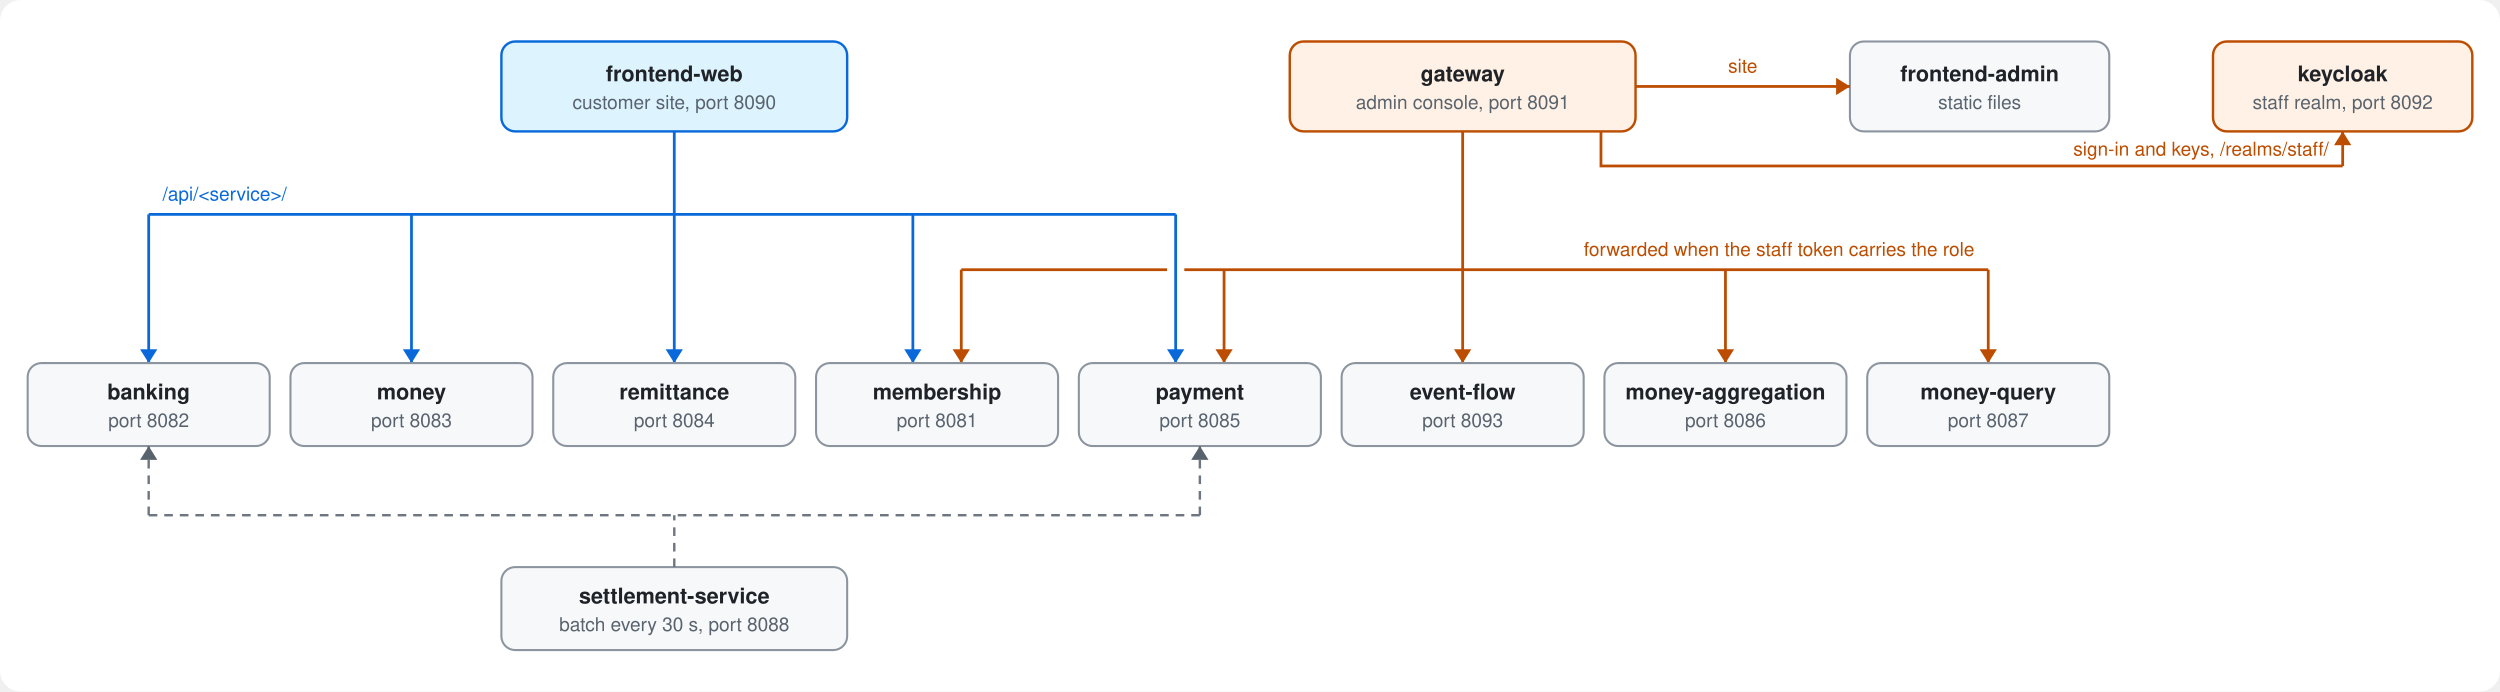
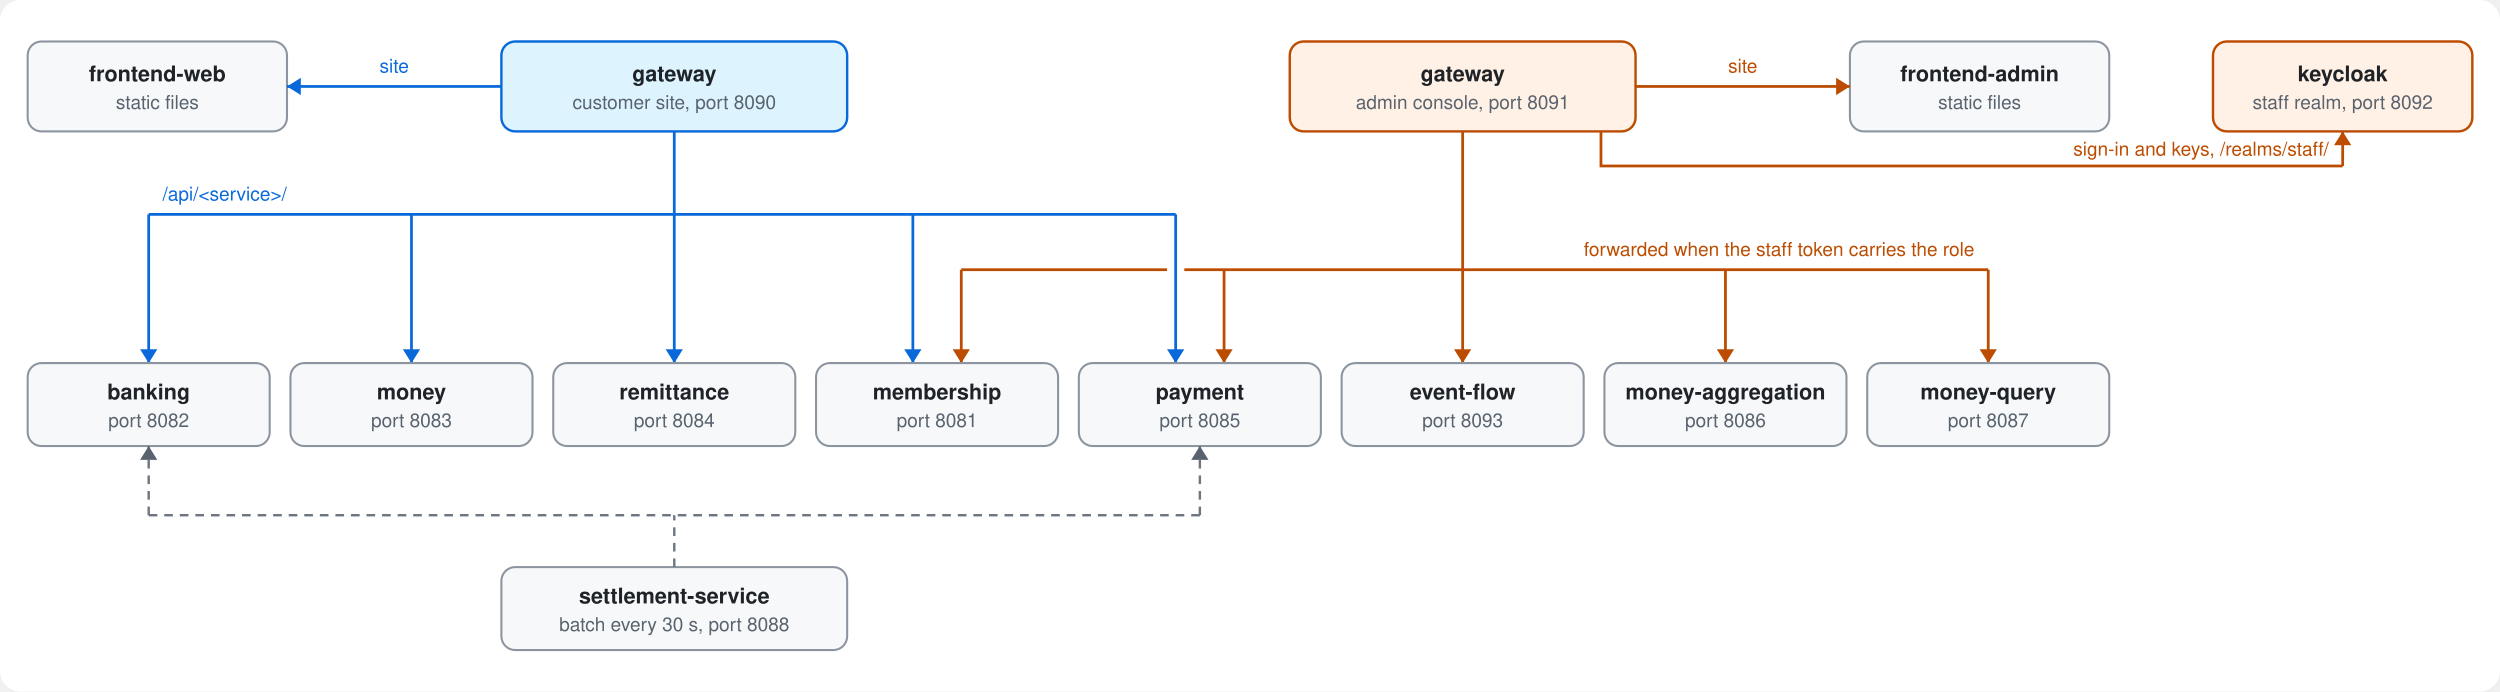
<svg xmlns="http://www.w3.org/2000/svg" viewBox="0 0 1446 400" width="1446" height="400" role="img" aria-labelledby="title desc" font-family="-apple-system,BlinkMacSystemFont,Segoe UI,Helvetica,Arial,sans-serif">
  <style>
.bg{fill:#ffffff}
.box{fill:#f6f8fa;stroke:#8c959f;stroke-width:1.2}
.t{fill:#1f2328;font-size:12.5px;font-weight:600;text-anchor:middle}
.s{fill:#59636e;font-size:11px;text-anchor:middle}
.l{font-size:11px}
.grid{stroke:#d1d9e0;stroke-width:1}
.cell{fill:#ddf4ff}
.blue{stroke:#0969da;fill:none;stroke-width:1.6}.bluef{fill:#0969da}.bluebox{fill:#ddf4ff;stroke:#0969da;stroke-width:1.4}
.orange{stroke:#bc4c00;fill:none;stroke-width:1.6}.orangef{fill:#bc4c00}.orangebox{fill:#fff1e5;stroke:#bc4c00;stroke-width:1.4}
.purple{stroke:#8250df;fill:none;stroke-width:1.6}.purplef{fill:#8250df}.purplebox{fill:#fbefff;stroke:#8250df;stroke-width:1.4}
.green{stroke:#1a7f37;fill:none;stroke-width:1.6}.greenf{fill:#1a7f37}.greenbox{fill:#dafbe1;stroke:#1a7f37;stroke-width:1.4}
.gray{stroke:#6e7781;fill:none;stroke-width:1.4}.grayf{fill:#59636e}
.dashed{stroke-dasharray:5 4}
@media (prefers-color-scheme: dark){
.bg{fill:#0d1117}
.box{fill:#161b22;stroke:#6e7681}.t{fill:#e6edf3}.s{fill:#9198a1}
.grid{stroke:#3d444d}.cell{fill:#0c2d6b}
.blue{stroke:#58a6ff}.bluef{fill:#58a6ff}.bluebox{fill:#0c2d6b;stroke:#58a6ff}
.orange{stroke:#f0883e}.orangef{fill:#f0883e}.orangebox{fill:#5a1e02;stroke:#f0883e}
.purple{stroke:#bc8cff}.purplef{fill:#bc8cff}.purplebox{fill:#2e1461;stroke:#bc8cff}
.green{stroke:#3fb950}.greenf{fill:#3fb950}.greenbox{fill:#04260f;stroke:#3fb950}
.gray{stroke:#8b949e}.grayf{fill:#9198a1}}
</style>
  <rect class="bg" x="0" y="0" width="1446" height="400" rx="12" />
  <rect class="bluebox" x="290" y="24" width="200" height="52" rx="8" />
-   <text class="t" x="390" y="47">frontend-web</text>
+   <text class="t" x="390" y="47">gateway</text>
  <text class="s" x="390" y="63">customer site, port 8090</text>
  <rect class="orangebox" x="746" y="24" width="200" height="52" rx="8" />
  <text class="t" x="846" y="47">gateway</text>
  <text class="s" x="846" y="63">admin console, port 8091</text>
+   <rect class="box" x="16" y="24" width="150" height="52" rx="8" />
+   <text class="t" x="91" y="47">frontend-web</text>
+   <text class="s" x="91" y="63">static files</text>
+   <path class="blue" d="M290 50 H166" />
+   <path class="bluef" d="M174 55 L174 45 L166 50 Z" />
+   <text class="l bluef" text-anchor="middle" x="228" y="42">site</text>
  <rect class="box" x="1070" y="24" width="150" height="52" rx="8" />
  <text class="t" x="1145" y="47">frontend-admin</text>
  <text class="s" x="1145" y="63">static files</text>
  <rect class="orangebox" x="1280" y="24" width="150" height="52" rx="8" />
  <text class="t" x="1355" y="47">keycloak</text>
  <text class="s" x="1355" y="63">staff realm, port 8092</text>
  <path class="orange" d="M946 50 H1070" />
  <path class="orangef" d="M1062 45 L1062 55 L1070 50 Z" />
  <text class="l orangef" text-anchor="middle" x="1008" y="42">site</text>
  <path class="orange" d="M926 76 V96 H1355" />
  <path class="orange" d="M1355 96 V76" />
  <path class="orangef" d="M1350 84 L1360 84 L1355 76 Z" />
  <text class="l orangef" text-anchor="end" x="1347" y="90">sign-in and keys, /realms/staff/</text>
  <path class="blue" d="M390 76 V124" />
  <path class="blue" d="M86 124 H680" />
  <path class="blue" d="M86 124 V210" />
  <path class="bluef" d="M91 202 L81 202 L86 210 Z" />
  <path class="blue" d="M238 124 V210" />
  <path class="bluef" d="M243 202 L233 202 L238 210 Z" />
  <path class="blue" d="M390 124 V210" />
  <path class="bluef" d="M395 202 L385 202 L390 210 Z" />
  <path class="blue" d="M528 124 V210" />
  <path class="bluef" d="M533 202 L523 202 L528 210 Z" />
  <path class="blue" d="M680 124 V210" />
  <path class="bluef" d="M685 202 L675 202 L680 210 Z" />
  <path class="orange" d="M846 76 V156" />
  <path class="orange" d="M556 156 H675" />
  <path class="orange" d="M685 156 H1150" />
  <path class="orange" d="M556 156 V210" />
  <path class="orangef" d="M561 202 L551 202 L556 210 Z" />
  <path class="orange" d="M708 156 V210" />
  <path class="orangef" d="M713 202 L703 202 L708 210 Z" />
  <path class="orange" d="M846 156 V210" />
  <path class="orangef" d="M851 202 L841 202 L846 210 Z" />
  <path class="orange" d="M998 156 V210" />
  <path class="orangef" d="M1003 202 L993 202 L998 210 Z" />
  <path class="orange" d="M1150 156 V210" />
  <path class="orangef" d="M1155 202 L1145 202 L1150 210 Z" />
  <text class="l bluef" text-anchor="start" x="94" y="116">/api/&lt;service&gt;/</text>
  <text class="l orangef" text-anchor="end" x="1142" y="148">forwarded when the staff token carries the role</text>
  <rect class="box" x="16" y="210" width="140" height="48" rx="8" />
  <text class="t" x="86" y="231">banking</text>
  <text class="s" x="86" y="247">port 8082</text>
  <rect class="box" x="168" y="210" width="140" height="48" rx="8" />
  <text class="t" x="238" y="231">money</text>
  <text class="s" x="238" y="247">port 8083</text>
  <rect class="box" x="320" y="210" width="140" height="48" rx="8" />
  <text class="t" x="390" y="231">remittance</text>
  <text class="s" x="390" y="247">port 8084</text>
  <rect class="box" x="472" y="210" width="140" height="48" rx="8" />
  <text class="t" x="542" y="231">membership</text>
  <text class="s" x="542" y="247">port 8081</text>
  <rect class="box" x="624" y="210" width="140" height="48" rx="8" />
  <text class="t" x="694" y="231">payment</text>
  <text class="s" x="694" y="247">port 8085</text>
  <rect class="box" x="776" y="210" width="140" height="48" rx="8" />
  <text class="t" x="846" y="231">event-flow</text>
  <text class="s" x="846" y="247">port 8093</text>
  <rect class="box" x="928" y="210" width="140" height="48" rx="8" />
  <text class="t" x="998" y="231">money-aggregation</text>
  <text class="s" x="998" y="247">port 8086</text>
  <rect class="box" x="1080" y="210" width="140" height="48" rx="8" />
  <text class="t" x="1150" y="231">money-query</text>
  <text class="s" x="1150" y="247">port 8087</text>
  <rect class="box" x="290" y="328" width="200" height="48" rx="8" />
  <text class="t" x="390" y="349">settlement-service</text>
  <text class="s" x="390" y="365">batch every 30 s, port 8088</text>
  <path class="gray dashed" d="M390 328 V298" />
  <path class="gray dashed" d="M86 298 H694" />
  <path class="gray dashed" d="M86 298 V258" />
  <path class="grayf" d="M81 266 L91 266 L86 258 Z" />
  <path class="gray dashed" d="M694 298 V258" />
  <path class="grayf" d="M689 266 L699 266 L694 258 Z" />
</svg>
